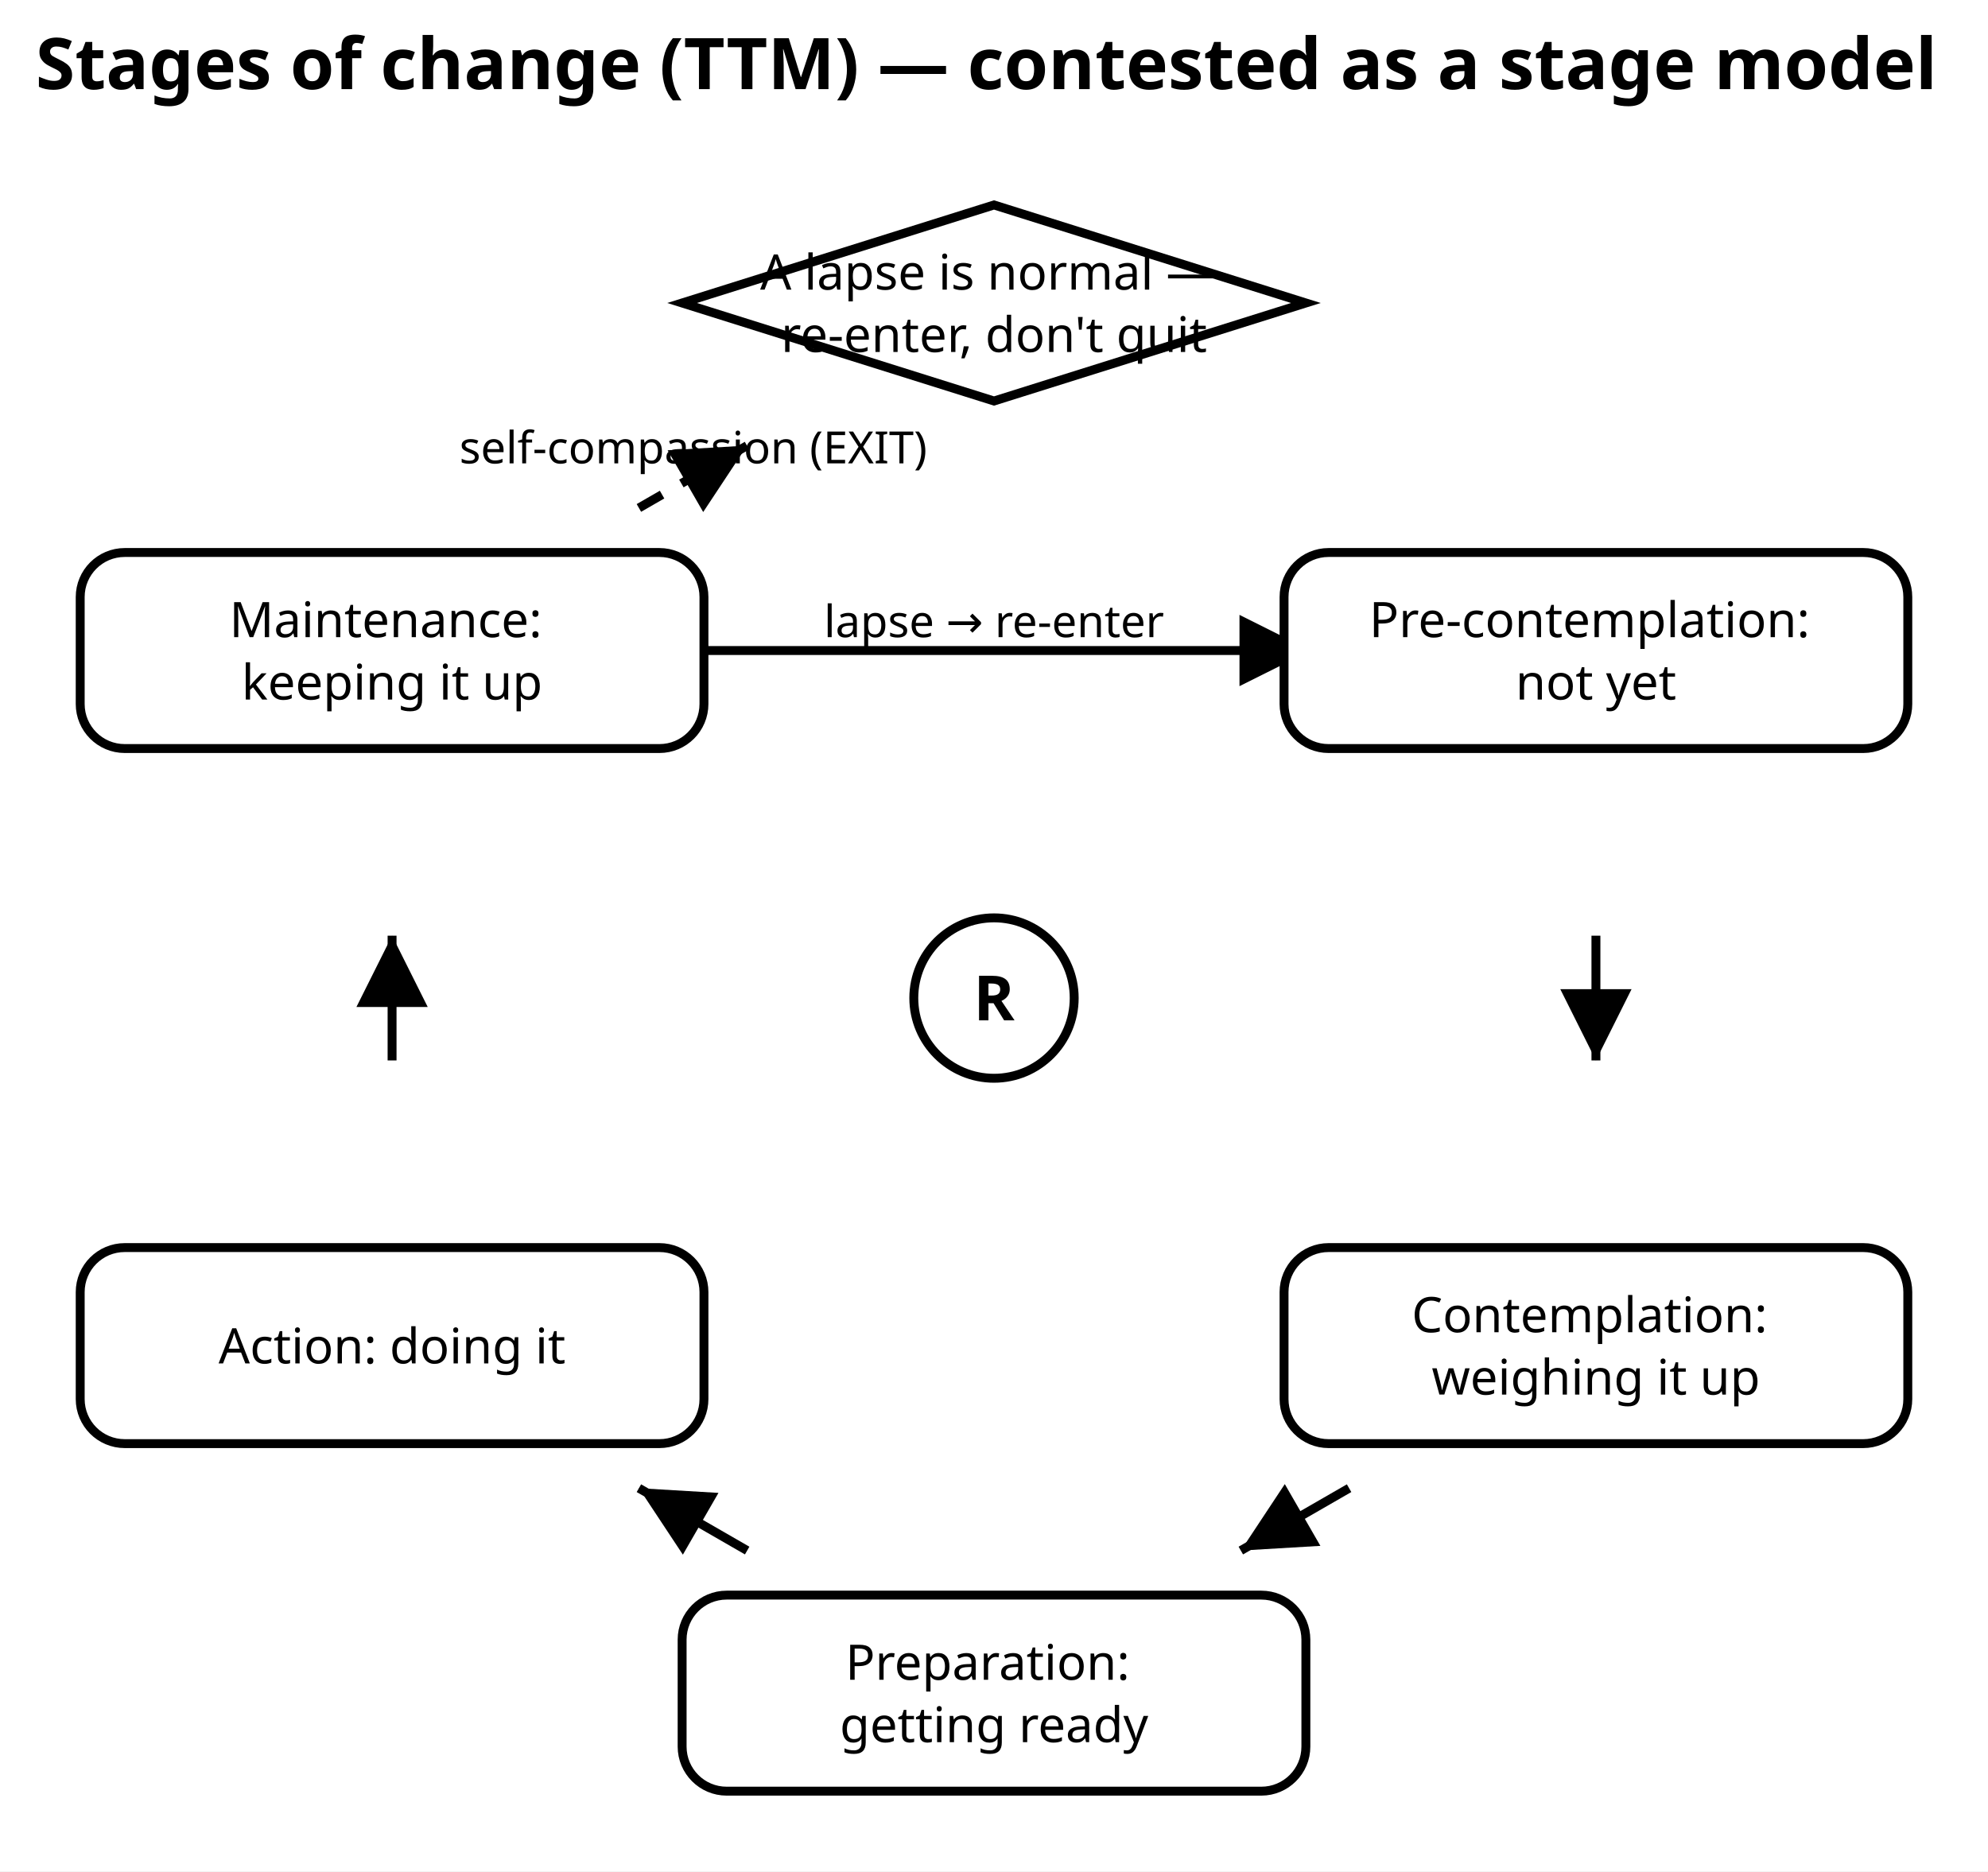
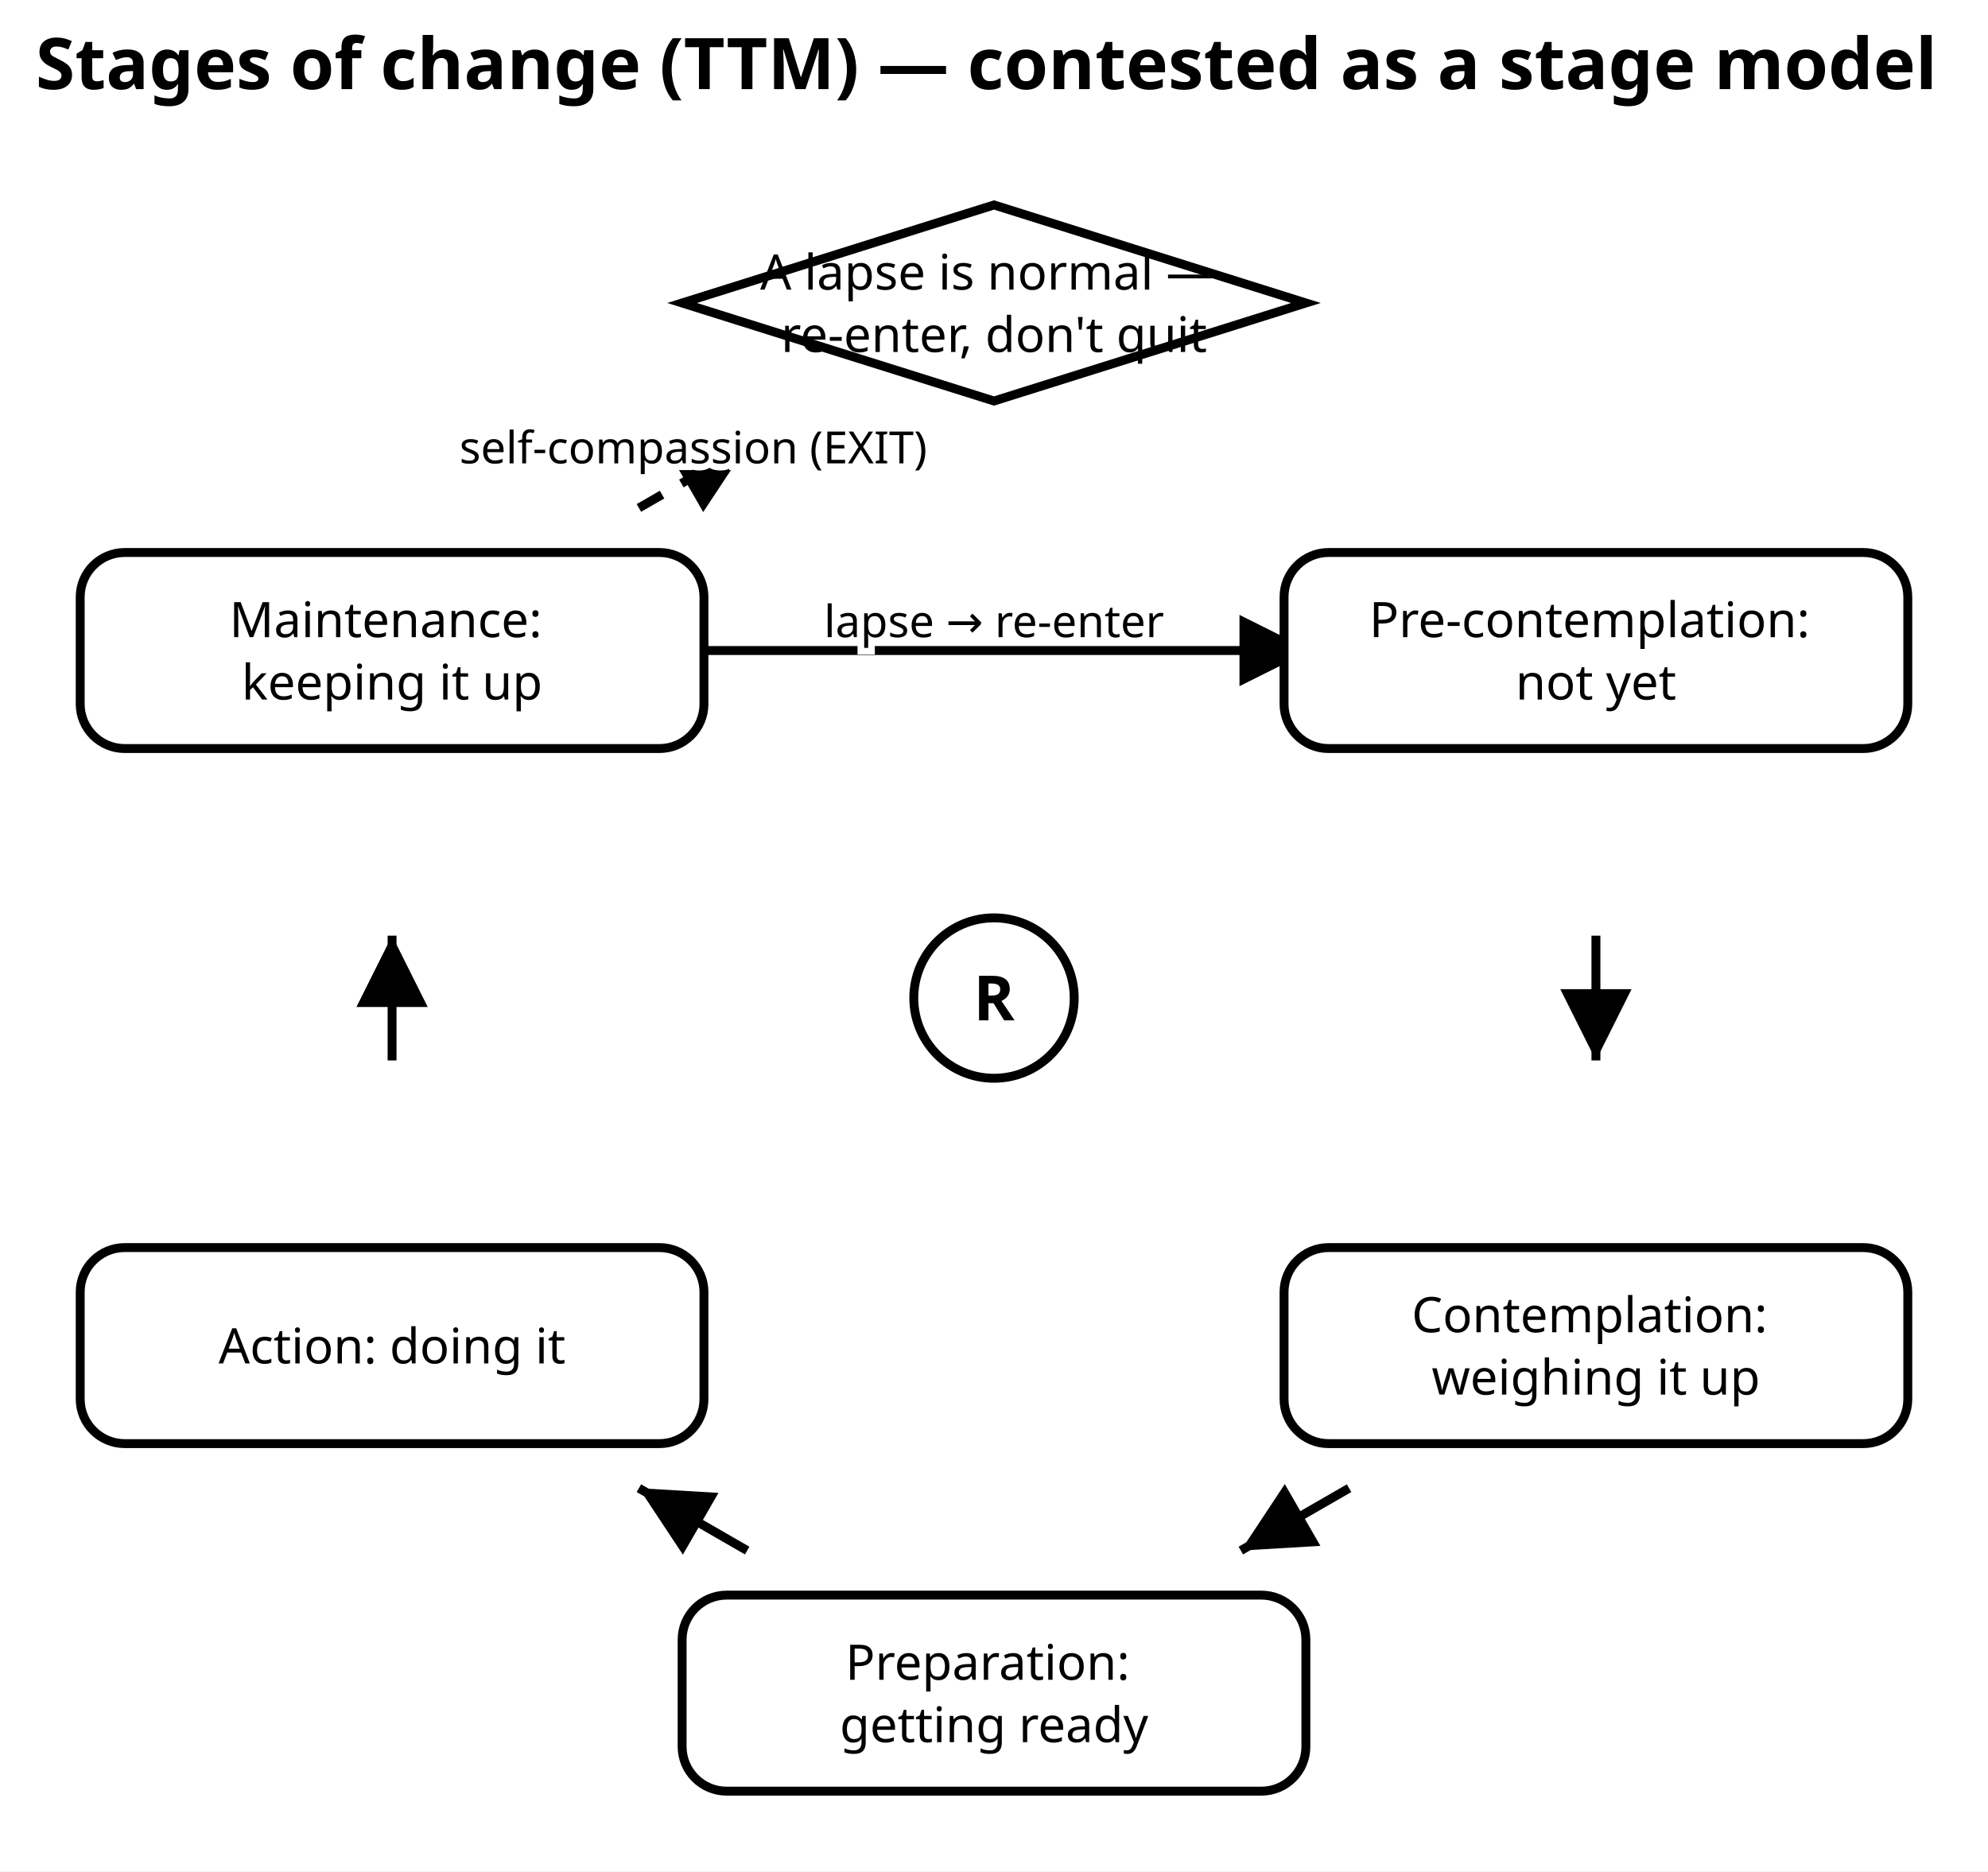
<svg xmlns="http://www.w3.org/2000/svg" viewBox="56.9 26 446.2 420" role="img" aria-label="Maintaining loop: Stages of change (TTM) — contested as a stage model. Links: Pre-contemplation: not yet -&gt; Contemplation: weighing it up; Contemplation: weighing it up -&gt; Preparation: getting ready; Preparation: getting ready -&gt; Action: doing it; Action: doing it -&gt; Maintenance: keeping it up; Maintenance: keeping it up -&gt; Pre-contemplation: not yet (reinforcing). Ways out: Maintenance: keeping it up to A lapse is normal — re-enter, don't quit.">
  <defs>
    <marker id="arrow" markerWidth="10" markerHeight="10" refX="8" refY="4" orient="auto-start-reverse">
      <path d="M0,0 L8,4 L0,8 z" fill="#000" />
    </marker>
  </defs>
  <rect x="56.9" y="26" width="446.2" height="420" fill="#fff" />
  <text x="64.9" y="46" font-family="sans-serif" font-size="16" font-weight="700">Stages of change (TTM) — contested as a stage model</text>
  <path data-el="edge:e1" d="M 415.1,236 L 415.1,264" fill="none" stroke="#000" stroke-width="2" marker-end="url(#arrow)" />
  <path data-el="edge:e2" d="M 359.7,360 L 335.4,374" fill="none" stroke="#000" stroke-width="2" marker-end="url(#arrow)" />
  <path data-el="edge:e3" d="M 224.6,374 L 200.3,360" fill="none" stroke="#000" stroke-width="2" marker-end="url(#arrow)" />
  <path data-el="edge:e4" d="M 144.9,264 L 144.9,236" fill="none" stroke="#000" stroke-width="2" marker-end="url(#arrow)" />
  <path data-el="edge:e5" d="M 208.9,172 L 351.1,172" fill="none" stroke="#000" stroke-width="2" marker-end="url(#arrow)" />
-   <text data-el="edgelabel:e5" x="280" y="169" font-family="sans-serif" font-size="10" text-anchor="middle">lapse → re-enter</text>
+   <text data-el="edgelabel:e5" x="280" y="169" font-family="sans-serif" font-size="10" text-anchor="middle" stroke="#fff" stroke-width="3" paint-order="stroke">lapse → re-enter</text>
  <path data-el="edge:x1" d="M 200.3,140 L 224.6,126" fill="none" stroke="#000" stroke-width="2" stroke-dasharray="6 5" marker-end="url(#arrow)" />
-   <text data-el="edgelabel:x1" x="212.5" y="130" font-family="sans-serif" font-size="10" text-anchor="middle">self-compassion (EXIT)</text>
+   <text data-el="edgelabel:x1" x="212.5" y="130" font-family="sans-serif" font-size="10" text-anchor="middle" stroke="#fff" stroke-width="3" paint-order="stroke">self-compassion (EXIT)</text>
  <circle cx="280" cy="250" r="18" fill="#fff" stroke="#000" stroke-width="2" />
  <text x="280" y="255" text-anchor="middle" font-family="sans-serif" font-size="14" font-weight="700">R</text>
  <rect data-el="node:pre" x="345.1" y="150" width="140" height="44" rx="10" ry="10" fill="#fff" stroke="#000" stroke-width="2" />
  <text text-anchor="middle" font-family="sans-serif" font-size="11" data-el="nodelabel:pre">
    <tspan x="415.1" y="169">Pre-contemplation:</tspan>
    <tspan x="415.1" y="183">not yet</tspan>
  </text>
  <rect data-el="node:contem" x="345.1" y="306" width="140" height="44" rx="10" ry="10" fill="#fff" stroke="#000" stroke-width="2" />
  <text text-anchor="middle" font-family="sans-serif" font-size="11" data-el="nodelabel:contem">
    <tspan x="415.1" y="325">Contemplation:</tspan>
    <tspan x="415.1" y="339">weighing it up</tspan>
  </text>
  <rect data-el="node:prep" x="210" y="384" width="140" height="44" rx="10" ry="10" fill="#fff" stroke="#000" stroke-width="2" />
  <text text-anchor="middle" font-family="sans-serif" font-size="11" data-el="nodelabel:prep">
    <tspan x="280" y="403">Preparation:</tspan>
    <tspan x="280" y="417">getting ready</tspan>
  </text>
  <rect data-el="node:action" x="74.9" y="306" width="140" height="44" rx="10" ry="10" fill="#fff" stroke="#000" stroke-width="2" />
  <text x="144.9" y="332" font-family="sans-serif" font-size="11" text-anchor="middle" data-el="nodelabel:action">Action: doing it</text>
  <rect data-el="node:maint" x="74.9" y="150" width="140" height="44" rx="10" ry="10" fill="#fff" stroke="#000" stroke-width="2" />
  <text text-anchor="middle" font-family="sans-serif" font-size="11" data-el="nodelabel:maint">
    <tspan x="144.9" y="169">Maintenance:</tspan>
    <tspan x="144.9" y="183">keeping it up</tspan>
  </text>
  <polygon data-el="node:out" points="280,72 350,94 280,116 210,94" fill="#fff" stroke="#000" stroke-width="2" />
  <text text-anchor="middle" font-family="sans-serif" font-size="11" data-el="nodelabel:out">
    <tspan x="280" y="91">A lapse is normal —</tspan>
    <tspan x="280" y="105" textLength="124" lengthAdjust="spacingAndGlyphs">re-enter, don't quit</tspan>
  </text>
</svg>
